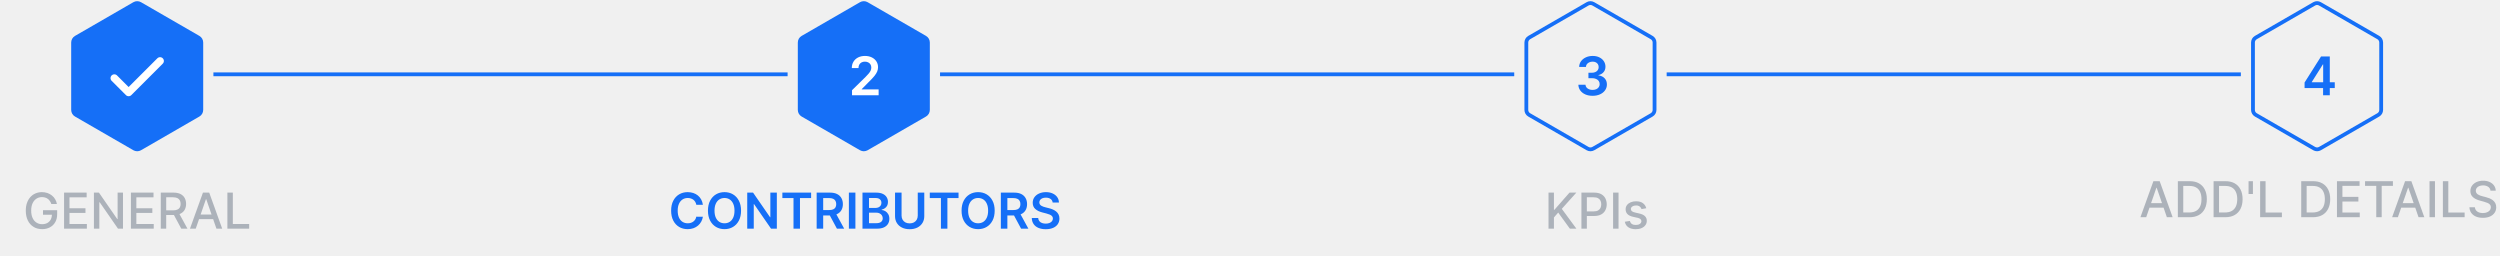
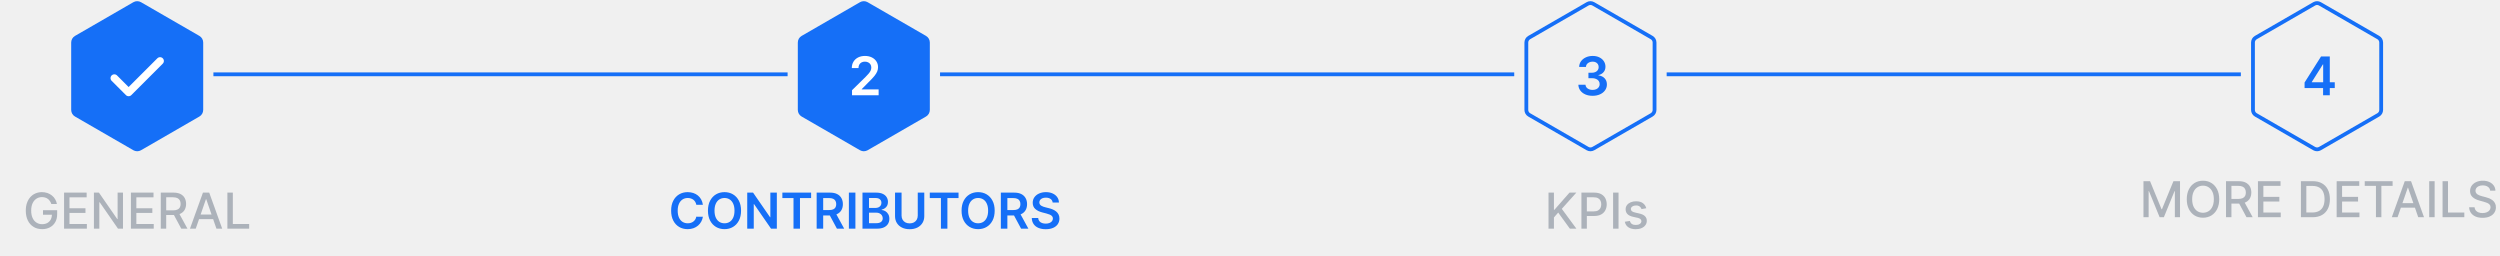
<svg xmlns="http://www.w3.org/2000/svg" width="656" height="67" viewBox="0 0 656 67" fill="none">
  <path d="M35 0.577C35.619 0.22 36.381 0.22 37 0.577L52.321 9.423C52.939 9.78 53.321 10.44 53.321 11.155V28.845C53.321 29.56 52.939 30.22 52.321 30.577L37 39.423C36.381 39.78 35.619 39.78 35 39.423L19.68 30.577C19.061 30.22 18.68 29.56 18.68 28.845V11.155C18.68 10.44 19.061 9.78 19.68 9.423L35 0.577Z" fill="#156FF7" />
  <path d="M42 16L33.75 24.25L30 20.5" stroke="white" stroke-width="2" stroke-linecap="round" stroke-linejoin="round" />
  <line x1="56" y1="19.5" x2="206.667" y2="19.5" stroke="#156FF7" />
  <path d="M225.917 1.01C226.381 0.742 226.953 0.742 227.417 1.01L242.737 9.856C243.201 10.124 243.487 10.619 243.487 11.155V28.845C243.487 29.381 243.201 29.876 242.737 30.144L227.417 38.99C226.953 39.258 226.381 39.258 225.917 38.99L210.596 30.144C210.132 29.876 209.846 29.381 209.846 28.845V11.155C209.846 10.619 210.132 10.124 210.596 9.856L225.917 1.01Z" fill="#156FF7" stroke="#156FF7" />
-   <path d="M223.572 25V23.668L227.106 20.202C227.444 19.861 227.726 19.558 227.951 19.293C228.177 19.027 228.346 18.771 228.459 18.522C228.571 18.273 228.628 18.008 228.628 17.727C228.628 17.405 228.555 17.13 228.409 16.901C228.263 16.669 228.063 16.49 227.807 16.364C227.552 16.238 227.262 16.175 226.937 16.175C226.603 16.175 226.309 16.245 226.057 16.384C225.805 16.52 225.61 16.714 225.471 16.966C225.335 17.218 225.267 17.518 225.267 17.866H223.512C223.512 17.22 223.659 16.658 223.954 16.18C224.249 15.703 224.655 15.334 225.172 15.072C225.693 14.81 226.289 14.679 226.962 14.679C227.645 14.679 228.245 14.807 228.762 15.062C229.279 15.317 229.68 15.667 229.965 16.111C230.253 16.555 230.397 17.062 230.397 17.632C230.397 18.013 230.325 18.388 230.179 18.756C230.033 19.124 229.776 19.531 229.408 19.979C229.044 20.426 228.531 20.968 227.872 21.604L226.117 23.389V23.459H230.552V25H223.572Z" fill="white" />
+   <path d="M223.572 25V23.668L227.106 20.202C227.444 19.861 227.726 19.558 227.951 19.293C228.177 19.027 228.346 18.771 228.459 18.522C228.571 18.273 228.628 18.008 228.628 17.727C228.628 17.405 228.555 17.13 228.409 16.901C228.263 16.669 228.063 16.49 227.807 16.364C227.552 16.238 227.262 16.175 226.937 16.175C226.603 16.175 226.309 16.245 226.057 16.384C225.805 16.52 225.61 16.714 225.471 16.966C225.335 17.218 225.267 17.518 225.267 17.866H223.512C223.512 17.22 223.659 16.658 223.954 16.18C224.249 15.703 224.655 15.334 225.172 15.072C225.693 14.81 226.289 14.679 226.962 14.679C227.645 14.679 228.245 14.807 228.762 15.062C229.279 15.317 229.68 15.667 229.965 16.111C230.253 16.555 230.398 17.062 230.398 17.632C230.398 18.013 230.325 18.388 230.179 18.756C230.033 19.124 229.776 19.531 229.408 19.979C229.044 20.426 228.532 20.968 227.872 21.604L226.117 23.389V23.459H230.552V25H223.572Z" fill="white" />
  <line x1="246.667" y1="19.5" x2="397.333" y2="19.5" stroke="#156FF7" />
  <path d="M416.583 1.01C417.047 0.742 417.619 0.742 418.083 1.01L433.404 9.856C433.868 10.124 434.154 10.619 434.154 11.155V28.845C434.154 29.381 433.868 29.876 433.404 30.144L418.083 38.99C417.619 39.258 417.047 39.258 416.583 38.99L401.263 30.144C400.799 29.876 400.513 29.381 400.513 28.845V11.155C400.513 10.619 400.799 10.124 401.263 9.856L416.583 1.01Z" stroke="#156FF7" />
  <path d="M417.892 25.139C417.176 25.139 416.54 25.017 415.983 24.771C415.43 24.526 414.992 24.185 414.671 23.747C414.349 23.31 414.178 22.804 414.159 22.231H416.028C416.044 22.506 416.136 22.746 416.301 22.952C416.467 23.154 416.687 23.311 416.963 23.424C417.238 23.537 417.546 23.593 417.887 23.593C418.252 23.593 418.575 23.53 418.857 23.404C419.138 23.275 419.359 23.096 419.518 22.867C419.677 22.639 419.755 22.375 419.752 22.077C419.755 21.768 419.675 21.497 419.513 21.261C419.351 21.026 419.115 20.842 418.807 20.709C418.502 20.577 418.134 20.511 417.703 20.511H416.803V19.089H417.703C418.058 19.089 418.368 19.027 418.633 18.905C418.901 18.782 419.112 18.61 419.264 18.388C419.417 18.162 419.491 17.902 419.488 17.607C419.491 17.319 419.427 17.069 419.294 16.857C419.165 16.641 418.981 16.474 418.742 16.354C418.507 16.235 418.23 16.175 417.912 16.175C417.601 16.175 417.312 16.232 417.047 16.345C416.782 16.457 416.568 16.618 416.406 16.827C416.243 17.032 416.157 17.277 416.147 17.562H414.372C414.386 16.992 414.55 16.492 414.865 16.061C415.183 15.627 415.607 15.289 416.137 15.047C416.668 14.802 417.263 14.679 417.922 14.679C418.602 14.679 419.192 14.807 419.692 15.062C420.196 15.314 420.585 15.653 420.86 16.081C421.135 16.509 421.273 16.981 421.273 17.498C421.276 18.071 421.107 18.552 420.766 18.94C420.428 19.327 419.984 19.581 419.433 19.7V19.78C420.149 19.879 420.698 20.144 421.079 20.575C421.464 21.003 421.654 21.535 421.651 22.171C421.651 22.741 421.488 23.252 421.164 23.702C420.842 24.15 420.398 24.501 419.831 24.756C419.268 25.012 418.621 25.139 417.892 25.139Z" fill="#156FF7" />
  <line x1="437.333" y1="19.5" x2="588" y2="19.5" stroke="#156FF7" />
  <path d="M607.25 1.01C607.714 0.742 608.286 0.742 608.75 1.01L624.071 9.856C624.535 10.124 624.821 10.619 624.821 11.155V28.845C624.821 29.381 624.535 29.876 624.071 30.144L608.75 38.99C608.286 39.258 607.714 39.258 607.25 38.99L591.929 30.144C591.465 29.876 591.179 29.381 591.179 28.845V11.155C591.179 10.619 591.465 10.124 591.929 9.856L607.25 1.01Z" stroke="#156FF7" />
  <path d="M604.721 23.111V21.644L609.041 14.818H610.264V16.906H609.518L606.61 21.515V21.595H612.641V23.111H604.721ZM609.578 25V22.663L609.598 22.007V14.818H611.338V25H609.578Z" fill="#156FF7" />
  <path d="M184.438 53.735H182.711C182.662 53.452 182.571 53.202 182.439 52.983C182.307 52.761 182.142 52.574 181.945 52.42C181.748 52.266 181.523 52.15 181.271 52.074C181.022 51.993 180.752 51.953 180.463 51.953C179.949 51.953 179.494 52.083 179.097 52.341C178.7 52.597 178.389 52.972 178.164 53.468C177.939 53.96 177.827 54.562 177.827 55.273C177.827 55.996 177.939 56.605 178.164 57.101C178.392 57.593 178.703 57.966 179.097 58.218C179.494 58.467 179.948 58.592 180.458 58.592C180.742 58.592 181.006 58.555 181.252 58.481C181.502 58.404 181.725 58.292 181.922 58.144C182.122 57.996 182.29 57.815 182.425 57.599C182.564 57.384 182.659 57.138 182.711 56.861L184.438 56.87C184.373 57.319 184.233 57.741 184.018 58.135C183.805 58.529 183.527 58.877 183.182 59.178C182.837 59.477 182.434 59.711 181.973 59.88C181.511 60.046 180.999 60.129 180.435 60.129C179.604 60.129 178.863 59.937 178.21 59.552C177.558 59.167 177.044 58.612 176.668 57.886C176.293 57.159 176.105 56.288 176.105 55.273C176.105 54.254 176.294 53.383 176.673 52.66C177.051 51.934 177.567 51.378 178.219 50.993C178.872 50.608 179.611 50.416 180.435 50.416C180.962 50.416 181.451 50.49 181.903 50.638C182.356 50.785 182.759 51.002 183.113 51.289C183.467 51.572 183.758 51.92 183.985 52.332C184.216 52.741 184.367 53.209 184.438 53.735ZM194.454 55.273C194.454 56.291 194.264 57.164 193.882 57.89C193.503 58.614 192.986 59.167 192.331 59.552C191.678 59.937 190.938 60.129 190.11 60.129C189.282 60.129 188.541 59.937 187.885 59.552C187.233 59.164 186.716 58.609 186.334 57.886C185.955 57.159 185.766 56.288 185.766 55.273C185.766 54.254 185.955 53.383 186.334 52.66C186.716 51.934 187.233 51.378 187.885 50.993C188.541 50.608 189.282 50.416 190.11 50.416C190.938 50.416 191.678 50.608 192.331 50.993C192.986 51.378 193.503 51.934 193.882 52.66C194.264 53.383 194.454 54.254 194.454 55.273ZM192.732 55.273C192.732 54.556 192.62 53.951 192.395 53.459C192.174 52.963 191.866 52.589 191.472 52.337C191.078 52.081 190.624 51.953 190.11 51.953C189.596 51.953 189.142 52.081 188.748 52.337C188.355 52.589 188.045 52.963 187.821 53.459C187.599 53.951 187.488 54.556 187.488 55.273C187.488 55.99 187.599 56.596 187.821 57.092C188.045 57.584 188.355 57.958 188.748 58.213C189.142 58.466 189.596 58.592 190.11 58.592C190.624 58.592 191.078 58.466 191.472 58.213C191.866 57.958 192.174 57.584 192.395 57.092C192.62 56.596 192.732 55.99 192.732 55.273ZM203.843 50.545V60H202.32L197.865 53.56H197.786V60H196.074V50.545H197.606L202.057 56.99H202.14V50.545H203.843ZM205.294 51.981V50.545H212.837V51.981H209.915V60H208.216V51.981H205.294ZM214.291 60V50.545H217.837C218.563 50.545 219.173 50.672 219.665 50.924C220.16 51.176 220.534 51.53 220.787 51.986C221.042 52.438 221.17 52.966 221.17 53.569C221.17 54.175 221.041 54.702 220.782 55.148C220.527 55.591 220.15 55.934 219.651 56.178C219.153 56.418 218.54 56.538 217.814 56.538H215.289V55.116H217.583C218.008 55.116 218.355 55.057 218.626 54.94C218.897 54.82 219.097 54.646 219.226 54.419C219.359 54.188 219.425 53.905 219.425 53.569C219.425 53.234 219.359 52.948 219.226 52.711C219.094 52.471 218.893 52.289 218.622 52.166C218.351 52.04 218.002 51.977 217.574 51.977H216.004V60H214.291ZM219.176 55.716L221.516 60H219.605L217.306 55.716H219.176ZM224.459 50.545V60H222.746V50.545H224.459ZM226.314 60V50.545H229.933C230.616 50.545 231.184 50.653 231.637 50.869C232.092 51.081 232.432 51.372 232.657 51.741C232.885 52.11 232.999 52.529 232.999 52.997C232.999 53.382 232.925 53.711 232.777 53.985C232.629 54.256 232.431 54.476 232.181 54.645C231.932 54.814 231.654 54.936 231.346 55.01V55.102C231.681 55.12 232.003 55.224 232.311 55.411C232.622 55.596 232.875 55.858 233.072 56.196C233.269 56.535 233.368 56.944 233.368 57.424C233.368 57.913 233.249 58.353 233.012 58.744C232.775 59.132 232.418 59.438 231.941 59.663C231.464 59.888 230.864 60 230.141 60H226.314ZM228.027 58.569H229.869C230.49 58.569 230.938 58.45 231.212 58.213C231.489 57.973 231.627 57.666 231.627 57.29C231.627 57.01 231.558 56.758 231.42 56.533C231.281 56.305 231.084 56.127 230.829 55.998C230.573 55.865 230.269 55.799 229.915 55.799H228.027V58.569ZM228.027 54.566H229.721C230.016 54.566 230.283 54.513 230.519 54.405C230.756 54.294 230.943 54.139 231.078 53.939C231.217 53.735 231.286 53.495 231.286 53.218C231.286 52.852 231.157 52.55 230.898 52.314C230.643 52.077 230.263 51.958 229.758 51.958H228.027V54.566ZM240.818 50.545H242.53V56.722C242.53 57.399 242.37 57.995 242.05 58.509C241.733 59.023 241.287 59.425 240.712 59.714C240.136 60 239.464 60.143 238.694 60.143C237.922 60.143 237.248 60 236.672 59.714C236.097 59.425 235.65 59.023 235.333 58.509C235.016 57.995 234.858 57.399 234.858 56.722V50.545H236.571V56.579C236.571 56.973 236.657 57.324 236.829 57.632C237.004 57.94 237.251 58.181 237.568 58.356C237.885 58.529 238.26 58.615 238.694 58.615C239.128 58.615 239.504 58.529 239.821 58.356C240.141 58.181 240.387 57.94 240.559 57.632C240.732 57.324 240.818 56.973 240.818 56.579V50.545ZM243.977 51.981V50.545H251.52V51.981H248.598V60H246.899V51.981H243.977ZM261.003 55.273C261.003 56.291 260.812 57.164 260.431 57.89C260.052 58.614 259.535 59.167 258.88 59.552C258.227 59.937 257.487 60.129 256.659 60.129C255.831 60.129 255.09 59.937 254.434 59.552C253.782 59.164 253.264 58.609 252.883 57.886C252.504 57.159 252.315 56.288 252.315 55.273C252.315 54.254 252.504 53.383 252.883 52.66C253.264 51.934 253.782 51.378 254.434 50.993C255.09 50.608 255.831 50.416 256.659 50.416C257.487 50.416 258.227 50.608 258.88 50.993C259.535 51.378 260.052 51.934 260.431 52.66C260.812 53.383 261.003 54.254 261.003 55.273ZM259.281 55.273C259.281 54.556 259.169 53.951 258.944 53.459C258.723 52.963 258.415 52.589 258.021 52.337C257.627 52.081 257.173 51.953 256.659 51.953C256.145 51.953 255.691 52.081 255.297 52.337C254.903 52.589 254.594 52.963 254.369 53.459C254.148 53.951 254.037 54.556 254.037 55.273C254.037 55.99 254.148 56.596 254.369 57.092C254.594 57.584 254.903 57.958 255.297 58.213C255.691 58.466 256.145 58.592 256.659 58.592C257.173 58.592 257.627 58.466 258.021 58.213C258.415 57.958 258.723 57.584 258.944 57.092C259.169 56.596 259.281 55.99 259.281 55.273ZM262.622 60V50.545H266.168C266.894 50.545 267.504 50.672 267.996 50.924C268.492 51.176 268.865 51.53 269.118 51.986C269.373 52.438 269.501 52.966 269.501 53.569C269.501 54.175 269.372 54.702 269.113 55.148C268.858 55.591 268.481 55.934 267.982 56.178C267.484 56.418 266.871 56.538 266.145 56.538H263.62V55.116H265.914C266.339 55.116 266.687 55.057 266.957 54.94C267.228 54.82 267.428 54.646 267.557 54.419C267.69 54.188 267.756 53.905 267.756 53.569C267.756 53.234 267.69 52.948 267.557 52.711C267.425 52.471 267.224 52.289 266.953 52.166C266.682 52.04 266.333 51.977 265.905 51.977H264.335V60H262.622ZM267.507 55.716L269.847 60H267.936L265.637 55.716H267.507ZM276.216 53.145C276.173 52.741 275.991 52.427 275.671 52.203C275.354 51.978 274.942 51.866 274.434 51.866C274.077 51.866 273.77 51.92 273.515 52.027C273.26 52.135 273.064 52.281 272.929 52.466C272.793 52.651 272.724 52.861 272.721 53.098C272.721 53.295 272.766 53.466 272.855 53.611C272.947 53.755 273.072 53.879 273.229 53.98C273.386 54.079 273.56 54.162 273.75 54.229C273.941 54.297 274.134 54.354 274.328 54.4L275.214 54.622C275.571 54.705 275.914 54.817 276.243 54.959C276.576 55.1 276.873 55.279 277.134 55.494C277.399 55.71 277.608 55.97 277.762 56.275C277.916 56.579 277.993 56.936 277.993 57.346C277.993 57.9 277.851 58.387 277.568 58.809C277.285 59.227 276.876 59.555 276.34 59.792C275.808 60.026 275.163 60.143 274.406 60.143C273.67 60.143 273.032 60.029 272.49 59.801C271.952 59.574 271.53 59.241 271.225 58.804C270.924 58.367 270.761 57.835 270.736 57.207H272.421C272.446 57.536 272.547 57.81 272.726 58.029C272.904 58.247 273.136 58.41 273.423 58.518C273.712 58.626 274.035 58.68 274.392 58.68C274.765 58.68 275.091 58.624 275.371 58.514C275.654 58.4 275.876 58.243 276.036 58.043C276.196 57.84 276.277 57.602 276.28 57.332C276.277 57.086 276.205 56.882 276.063 56.722C275.922 56.559 275.723 56.424 275.468 56.316C275.215 56.205 274.92 56.107 274.581 56.021L273.506 55.744C272.727 55.544 272.112 55.24 271.659 54.834C271.21 54.425 270.985 53.882 270.985 53.205C270.985 52.648 271.136 52.16 271.438 51.741C271.742 51.323 272.156 50.998 272.679 50.767C273.203 50.533 273.795 50.416 274.457 50.416C275.128 50.416 275.716 50.533 276.22 50.767C276.728 50.998 277.127 51.319 277.416 51.732C277.705 52.141 277.855 52.612 277.864 53.145H276.216Z" fill="#156FF7" />
  <path opacity="0.4" d="M13.47 53.532C13.381 53.252 13.261 53.001 13.11 52.78C12.962 52.555 12.785 52.364 12.579 52.207C12.373 52.047 12.137 51.926 11.873 51.843C11.611 51.76 11.323 51.718 11.009 51.718C10.477 51.718 9.997 51.855 9.569 52.129C9.141 52.403 8.803 52.804 8.553 53.334C8.307 53.86 8.184 54.505 8.184 55.268C8.184 56.034 8.309 56.682 8.558 57.212C8.807 57.741 9.149 58.143 9.583 58.416C10.017 58.691 10.511 58.827 11.065 58.827C11.579 58.827 12.026 58.723 12.408 58.514C12.793 58.304 13.09 58.009 13.299 57.627C13.511 57.242 13.618 56.79 13.618 56.27L13.987 56.339H11.282V55.162H14.998V56.238C14.998 57.032 14.829 57.721 14.49 58.306C14.155 58.887 13.69 59.337 13.096 59.654C12.505 59.971 11.828 60.129 11.065 60.129C10.209 60.129 9.458 59.932 8.812 59.538C8.169 59.144 7.667 58.586 7.307 57.863C6.947 57.136 6.767 56.275 6.767 55.277C6.767 54.523 6.871 53.846 7.081 53.246C7.29 52.646 7.584 52.137 7.962 51.718C8.344 51.296 8.792 50.975 9.306 50.753C9.823 50.529 10.388 50.416 11 50.416C11.511 50.416 11.986 50.492 12.427 50.642C12.87 50.793 13.264 51.007 13.608 51.284C13.956 51.561 14.244 51.89 14.472 52.272C14.699 52.651 14.853 53.071 14.933 53.532H13.47ZM16.809 60V50.545H22.736V51.773H18.235V54.654H22.427V55.877H18.235V58.772H22.792V60H16.809ZM32.273 50.545V60H30.962L26.156 53.066H26.068V60H24.642V50.545H25.962L30.772 57.489H30.86V50.545H32.273ZM34.354 60V50.545H40.281V51.773H35.78V54.654H39.972V55.877H35.78V58.772H40.337V60H34.354ZM42.187 60V50.545H45.557C46.289 50.545 46.897 50.672 47.38 50.924C47.867 51.176 48.23 51.526 48.47 51.972C48.71 52.415 48.83 52.928 48.83 53.509C48.83 54.088 48.708 54.597 48.465 55.037C48.225 55.474 47.862 55.814 47.376 56.057C46.892 56.301 46.285 56.422 45.552 56.422H42.999V55.194H45.423C45.885 55.194 46.26 55.128 46.549 54.996C46.842 54.863 47.056 54.671 47.191 54.419C47.326 54.166 47.394 53.863 47.394 53.509C47.394 53.152 47.325 52.843 47.186 52.581C47.051 52.32 46.837 52.12 46.545 51.981C46.255 51.84 45.875 51.769 45.404 51.769H43.613V60H42.187ZM46.854 55.734L49.19 60H47.565L45.275 55.734H46.854ZM51.364 60H49.85L53.252 50.545H54.9L58.303 60H56.789L54.116 52.263H54.042L51.364 60ZM51.618 56.298H56.53V57.498H51.618V56.298ZM59.668 60V50.545H61.095V58.772H65.379V60H59.668Z" fill="#475569" />
  <path opacity="0.4" d="M406.328 60V50.545H407.754V55.06H407.87L411.835 50.545H413.631L409.818 54.802L413.645 60H411.928L408.871 55.776L407.754 57.059V60H406.328ZM414.961 60V50.545H418.331C419.066 50.545 419.676 50.679 420.159 50.947C420.642 51.215 421.004 51.581 421.244 52.046C421.484 52.508 421.604 53.028 421.604 53.606C421.604 54.188 421.482 54.711 421.239 55.176C420.999 55.637 420.636 56.004 420.15 56.275C419.666 56.542 419.058 56.676 418.326 56.676H416.009V55.467H418.197C418.661 55.467 419.038 55.387 419.328 55.227C419.617 55.063 419.829 54.842 419.965 54.562C420.1 54.282 420.168 53.963 420.168 53.606C420.168 53.249 420.1 52.932 419.965 52.655C419.829 52.378 419.616 52.161 419.323 52.004C419.034 51.847 418.652 51.769 418.178 51.769H416.387V60H414.961ZM424.703 50.545V60H423.276V50.545H424.703ZM431.983 54.64L430.732 54.862C430.679 54.702 430.596 54.55 430.482 54.405C430.372 54.26 430.221 54.142 430.03 54.049C429.839 53.957 429.601 53.911 429.314 53.911C428.924 53.911 428.597 53.999 428.336 54.174C428.074 54.346 427.943 54.569 427.943 54.843C427.943 55.08 428.031 55.271 428.206 55.416C428.382 55.56 428.665 55.679 429.056 55.771L430.182 56.03C430.835 56.181 431.321 56.413 431.641 56.727C431.961 57.041 432.121 57.449 432.121 57.95C432.121 58.375 431.998 58.754 431.752 59.086C431.509 59.415 431.169 59.674 430.732 59.861C430.298 60.049 429.794 60.143 429.222 60.143C428.428 60.143 427.78 59.974 427.278 59.635C426.777 59.294 426.469 58.809 426.355 58.181L427.689 57.978C427.772 58.326 427.943 58.589 428.202 58.767C428.46 58.943 428.797 59.031 429.213 59.031C429.665 59.031 430.027 58.937 430.298 58.749C430.569 58.558 430.704 58.326 430.704 58.052C430.704 57.83 430.621 57.644 430.455 57.493C430.292 57.342 430.041 57.229 429.702 57.152L428.502 56.889C427.84 56.738 427.351 56.498 427.034 56.168C426.72 55.839 426.563 55.422 426.563 54.917C426.563 54.499 426.68 54.133 426.914 53.819C427.148 53.505 427.471 53.26 427.883 53.084C428.296 52.906 428.768 52.817 429.301 52.817C430.067 52.817 430.67 52.983 431.11 53.315C431.55 53.645 431.841 54.086 431.983 54.64Z" fill="#475569" />
-   <path opacity="0.4" d="M563.162 57H561.647L565.05 47.545H566.698L570.1 57H568.586L565.913 49.263H565.839L563.162 57ZM563.415 53.298H568.327V54.498H563.415V53.298ZM574.526 57H571.465V47.545H574.623C575.55 47.545 576.345 47.735 577.01 48.113C577.675 48.489 578.184 49.029 578.538 49.734C578.895 50.435 579.073 51.277 579.073 52.259C579.073 53.244 578.893 54.09 578.533 54.798C578.176 55.506 577.659 56.05 576.982 56.432C576.305 56.811 575.486 57 574.526 57ZM572.892 55.754H574.448C575.168 55.754 575.766 55.618 576.244 55.347C576.721 55.073 577.078 54.678 577.315 54.161C577.552 53.641 577.67 53.007 577.67 52.259C577.67 51.517 577.552 50.888 577.315 50.371C577.081 49.854 576.731 49.461 576.267 49.194C575.802 48.926 575.225 48.792 574.535 48.792H572.892V55.754ZM583.908 57H580.847V47.545H584.005C584.931 47.545 585.727 47.735 586.392 48.113C587.056 48.489 587.566 49.029 587.92 49.734C588.277 50.435 588.455 51.277 588.455 52.259C588.455 53.244 588.275 54.09 587.915 54.798C587.558 55.506 587.041 56.05 586.364 56.432C585.687 56.811 584.868 57 583.908 57ZM582.274 55.754H583.83C584.55 55.754 585.148 55.618 585.625 55.347C586.102 55.073 586.459 54.678 586.696 54.161C586.933 53.641 587.052 53.007 587.052 52.259C587.052 51.517 586.933 50.888 586.696 50.371C586.462 49.854 586.113 49.461 585.648 49.194C585.184 48.926 584.607 48.792 583.917 48.792H582.274V55.754ZM591.166 47.545V50.911H590.021V47.545H591.166ZM593.06 57V47.545H594.487V55.772H598.771V57H593.06ZM606.899 57H603.839V47.545H606.996C607.923 47.545 608.718 47.735 609.383 48.113C610.048 48.489 610.557 49.029 610.911 49.734C611.268 50.435 611.446 51.277 611.446 52.259C611.446 53.244 611.266 54.09 610.906 54.798C610.549 55.506 610.032 56.05 609.355 56.432C608.678 56.811 607.859 57 606.899 57ZM605.265 55.754H606.821C607.541 55.754 608.14 55.618 608.617 55.347C609.094 55.073 609.451 54.678 609.688 54.161C609.925 53.641 610.043 53.007 610.043 52.259C610.043 51.517 609.925 50.888 609.688 50.371C609.454 49.854 609.104 49.461 608.64 49.194C608.175 48.926 607.598 48.792 606.908 48.792H605.265V55.754ZM613.22 57V47.545H619.148V48.773H614.647V51.654H618.839V52.877H614.647V55.772H619.203V57H613.22ZM620.587 48.773V47.545H627.904V48.773H624.954V57H623.532V48.773H620.587ZM629.203 57H627.688L631.091 47.545H632.739L636.141 57H634.627L631.954 49.263H631.88L629.203 57ZM629.456 53.298H634.368V54.498H629.456V53.298ZM638.933 47.545V57H637.506V47.545H638.933ZM641.01 57V47.545H642.437V55.772H646.721V57H641.01ZM653.505 50.029C653.456 49.592 653.253 49.254 652.896 49.014C652.539 48.77 652.089 48.649 651.547 48.649C651.16 48.649 650.824 48.71 650.541 48.834C650.258 48.953 650.038 49.12 649.881 49.332C649.727 49.541 649.65 49.78 649.65 50.048C649.65 50.272 649.702 50.466 649.807 50.629C649.915 50.792 650.055 50.929 650.227 51.04C650.403 51.148 650.59 51.239 650.79 51.312C650.99 51.383 651.183 51.442 651.367 51.488L652.291 51.728C652.592 51.802 652.902 51.902 653.219 52.028C653.536 52.154 653.83 52.32 654.1 52.527C654.371 52.733 654.59 52.988 654.756 53.293C654.925 53.598 655.01 53.962 655.01 54.387C655.01 54.923 654.871 55.398 654.594 55.814C654.32 56.229 653.922 56.557 653.399 56.797C652.879 57.037 652.249 57.157 651.511 57.157C650.803 57.157 650.19 57.045 649.673 56.82C649.156 56.595 648.751 56.277 648.459 55.864C648.167 55.449 648.005 54.956 647.974 54.387H649.405C649.433 54.729 649.544 55.013 649.738 55.241C649.935 55.466 650.186 55.633 650.49 55.744C650.798 55.852 651.135 55.906 651.501 55.906C651.905 55.906 652.263 55.843 652.577 55.717C652.894 55.587 653.143 55.409 653.325 55.181C653.506 54.95 653.597 54.681 653.597 54.373C653.597 54.093 653.517 53.864 653.357 53.685C653.2 53.507 652.986 53.359 652.715 53.242C652.448 53.125 652.145 53.022 651.806 52.933L650.689 52.628C649.932 52.422 649.332 52.119 648.888 51.719C648.448 51.319 648.228 50.789 648.228 50.131C648.228 49.586 648.376 49.11 648.671 48.704C648.967 48.298 649.367 47.983 649.872 47.758C650.376 47.53 650.946 47.416 651.58 47.416C652.22 47.416 652.785 47.529 653.274 47.753C653.766 47.978 654.154 48.287 654.437 48.681C654.721 49.072 654.868 49.521 654.881 50.029H653.505Z" fill="#475569" />
+   <path opacity="0.4" d="M562.445 47.545H564.177L567.187 54.895H567.297L570.307 47.545H572.038V57H570.681V50.158H570.594L567.805 56.986H566.679L563.89 50.154H563.803V57H562.445V47.545ZM582.325 52.273C582.325 53.282 582.14 54.15 581.771 54.876C581.402 55.6 580.896 56.157 580.252 56.548C579.612 56.935 578.884 57.129 578.069 57.129C577.25 57.129 576.519 56.935 575.876 56.548C575.236 56.157 574.731 55.598 574.362 54.872C573.992 54.145 573.808 53.279 573.808 52.273C573.808 51.263 573.992 50.397 574.362 49.674C574.731 48.947 575.236 48.39 575.876 48.002C576.519 47.612 577.25 47.416 578.069 47.416C578.884 47.416 579.612 47.612 580.252 48.002C580.896 48.39 581.402 48.947 581.771 49.674C582.14 50.397 582.325 51.263 582.325 52.273ZM580.913 52.273C580.913 51.503 580.788 50.855 580.539 50.329C580.292 49.8 579.954 49.4 579.523 49.129C579.095 48.855 578.61 48.718 578.069 48.718C577.524 48.718 577.038 48.855 576.61 49.129C576.182 49.4 575.844 49.8 575.594 50.329C575.348 50.855 575.225 51.503 575.225 52.273C575.225 53.042 575.348 53.691 575.594 54.221C575.844 54.747 576.182 55.147 576.61 55.421C577.038 55.692 577.524 55.827 578.069 55.827C578.61 55.827 579.095 55.692 579.523 55.421C579.954 55.147 580.292 54.747 580.539 54.221C580.788 53.691 580.913 53.042 580.913 52.273ZM584.104 57V47.545H587.474C588.206 47.545 588.814 47.672 589.297 47.924C589.783 48.176 590.147 48.526 590.387 48.972C590.627 49.415 590.747 49.928 590.747 50.509C590.747 51.088 590.625 51.597 590.382 52.037C590.142 52.474 589.779 52.814 589.293 53.057C588.809 53.301 588.202 53.422 587.469 53.422H584.916V52.194H587.34C587.801 52.194 588.177 52.128 588.466 51.996C588.759 51.863 588.972 51.671 589.108 51.419C589.243 51.166 589.311 50.863 589.311 50.509C589.311 50.152 589.242 49.843 589.103 49.581C588.968 49.32 588.754 49.12 588.462 48.981C588.172 48.84 587.792 48.769 587.321 48.769H585.53V57H584.104ZM588.771 52.734L591.107 57H589.482L587.192 52.734H588.771ZM592.483 57V47.545H598.41V48.773H593.909V51.654H598.101V52.877H593.909V55.772H598.466V57H592.483ZM606.817 57H603.756V47.545H606.914C607.84 47.545 608.636 47.735 609.3 48.113C609.965 48.489 610.475 49.029 610.828 49.734C611.185 50.435 611.364 51.277 611.364 52.259C611.364 53.244 611.184 54.09 610.824 54.798C610.467 55.506 609.95 56.05 609.273 56.432C608.596 56.811 607.777 57 606.817 57ZM605.182 55.754H606.738C607.458 55.754 608.057 55.618 608.534 55.347C609.011 55.073 609.368 54.678 609.605 54.161C609.842 53.641 609.961 53.007 609.961 52.259C609.961 51.517 609.842 50.888 609.605 50.371C609.371 49.854 609.022 49.461 608.557 49.194C608.092 48.926 607.515 48.792 606.826 48.792H605.182V55.754ZM613.138 57V47.545H619.065V48.773H614.564V51.654H618.756V52.877H614.564V55.772H619.121V57H613.138ZM620.505 48.773V47.545H627.822V48.773H624.872V57H623.45V48.773H620.505ZM629.12 57H627.606L631.008 47.545H632.656L636.059 57H634.544L631.871 49.263H631.798L629.12 57ZM629.374 53.298H634.286V54.498H629.374V53.298ZM638.85 47.545V57H637.424V47.545H638.85ZM640.928 57V47.545H642.354V55.772H646.638V57H640.928ZM653.422 50.029C653.373 49.592 653.17 49.254 652.813 49.014C652.456 48.77 652.007 48.649 651.465 48.649C651.077 48.649 650.742 48.71 650.459 48.834C650.175 48.953 649.955 49.12 649.798 49.332C649.645 49.541 649.568 49.78 649.568 50.048C649.568 50.272 649.62 50.466 649.725 50.629C649.832 50.792 649.972 50.929 650.145 51.04C650.32 51.148 650.508 51.239 650.708 51.312C650.908 51.383 651.1 51.442 651.285 51.488L652.208 51.728C652.51 51.802 652.819 51.902 653.136 52.028C653.453 52.154 653.747 52.32 654.018 52.527C654.289 52.733 654.507 52.988 654.673 53.293C654.843 53.598 654.927 53.962 654.927 54.387C654.927 54.923 654.789 55.398 654.512 55.814C654.238 56.229 653.839 56.557 653.316 56.797C652.796 57.037 652.167 57.157 651.428 57.157C650.72 57.157 650.108 57.045 649.591 56.82C649.074 56.595 648.669 56.277 648.377 55.864C648.084 55.449 647.923 54.956 647.892 54.387H649.323C649.351 54.729 649.461 55.013 649.655 55.241C649.852 55.466 650.103 55.633 650.408 55.744C650.716 55.852 651.053 55.906 651.419 55.906C651.822 55.906 652.181 55.843 652.494 55.717C652.811 55.587 653.061 55.409 653.242 55.181C653.424 54.95 653.515 54.681 653.515 54.373C653.515 54.093 653.435 53.864 653.275 53.685C653.118 53.507 652.904 53.359 652.633 53.242C652.365 53.125 652.062 53.022 651.723 52.933L650.606 52.628C649.849 52.422 649.249 52.119 648.806 51.719C648.366 51.319 648.146 50.789 648.146 50.131C648.146 49.586 648.293 49.11 648.589 48.704C648.884 48.298 649.284 47.983 649.789 47.758C650.294 47.53 650.863 47.416 651.497 47.416C652.137 47.416 652.702 47.529 653.192 47.753C653.684 47.978 654.072 48.287 654.355 48.681C654.638 49.072 654.786 49.521 654.798 50.029H653.422Z" fill="#475569" />
</svg>
